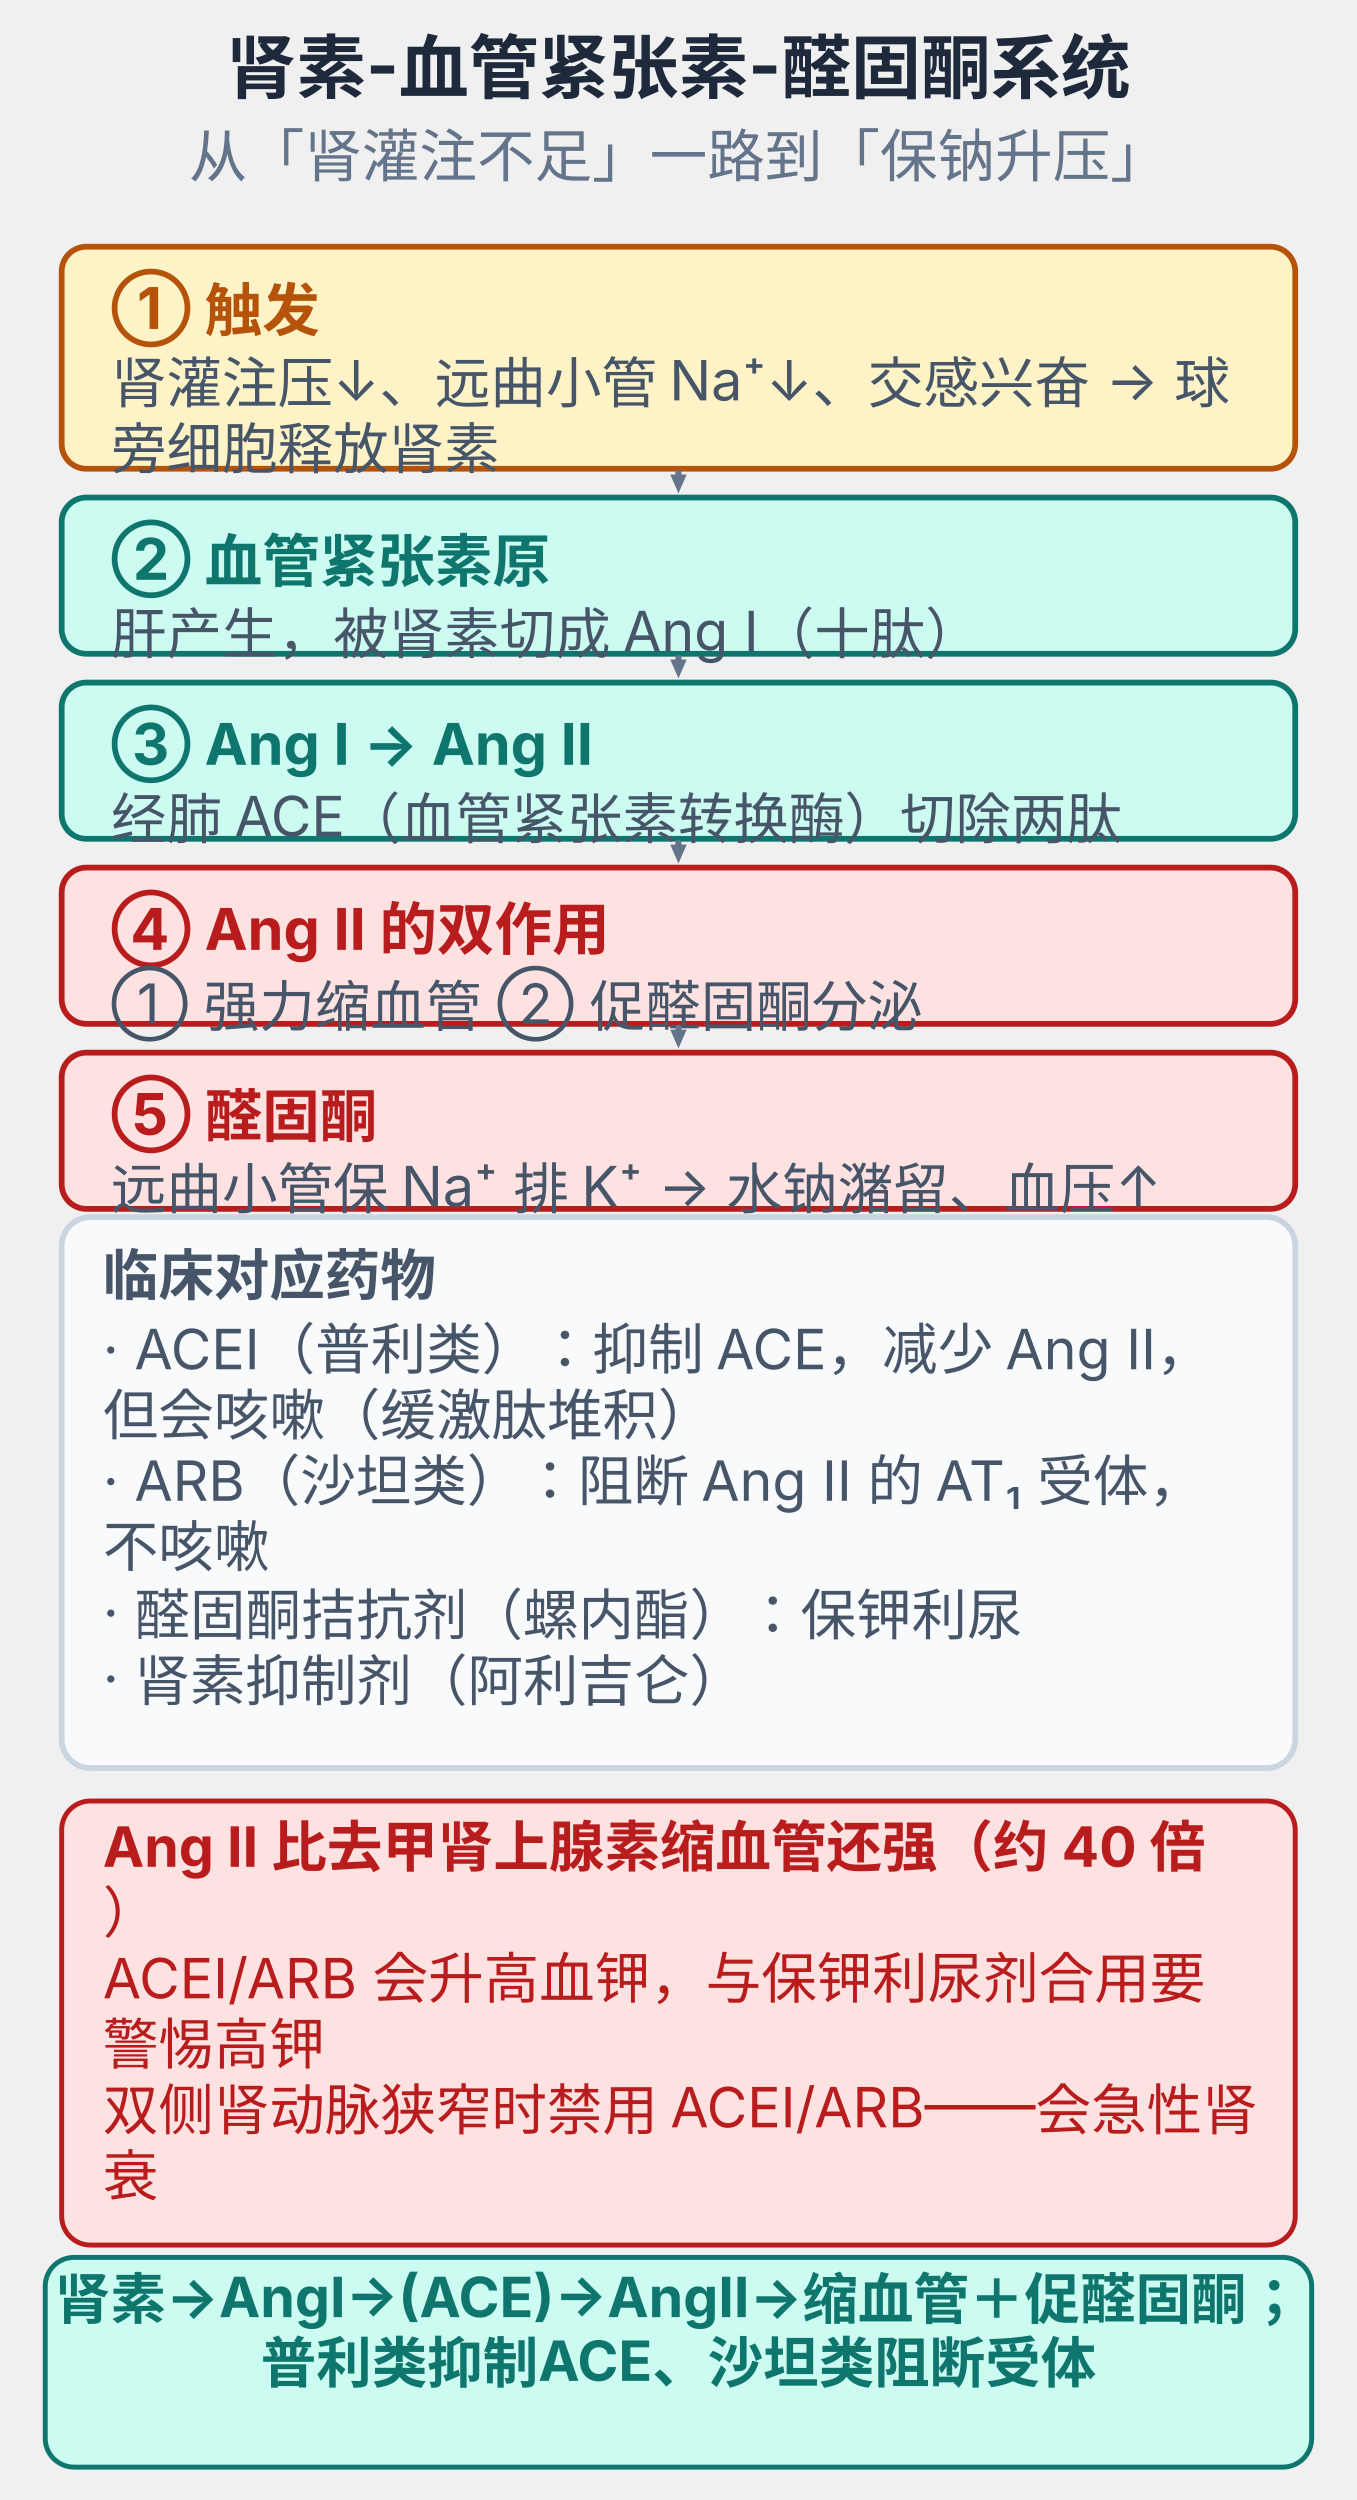
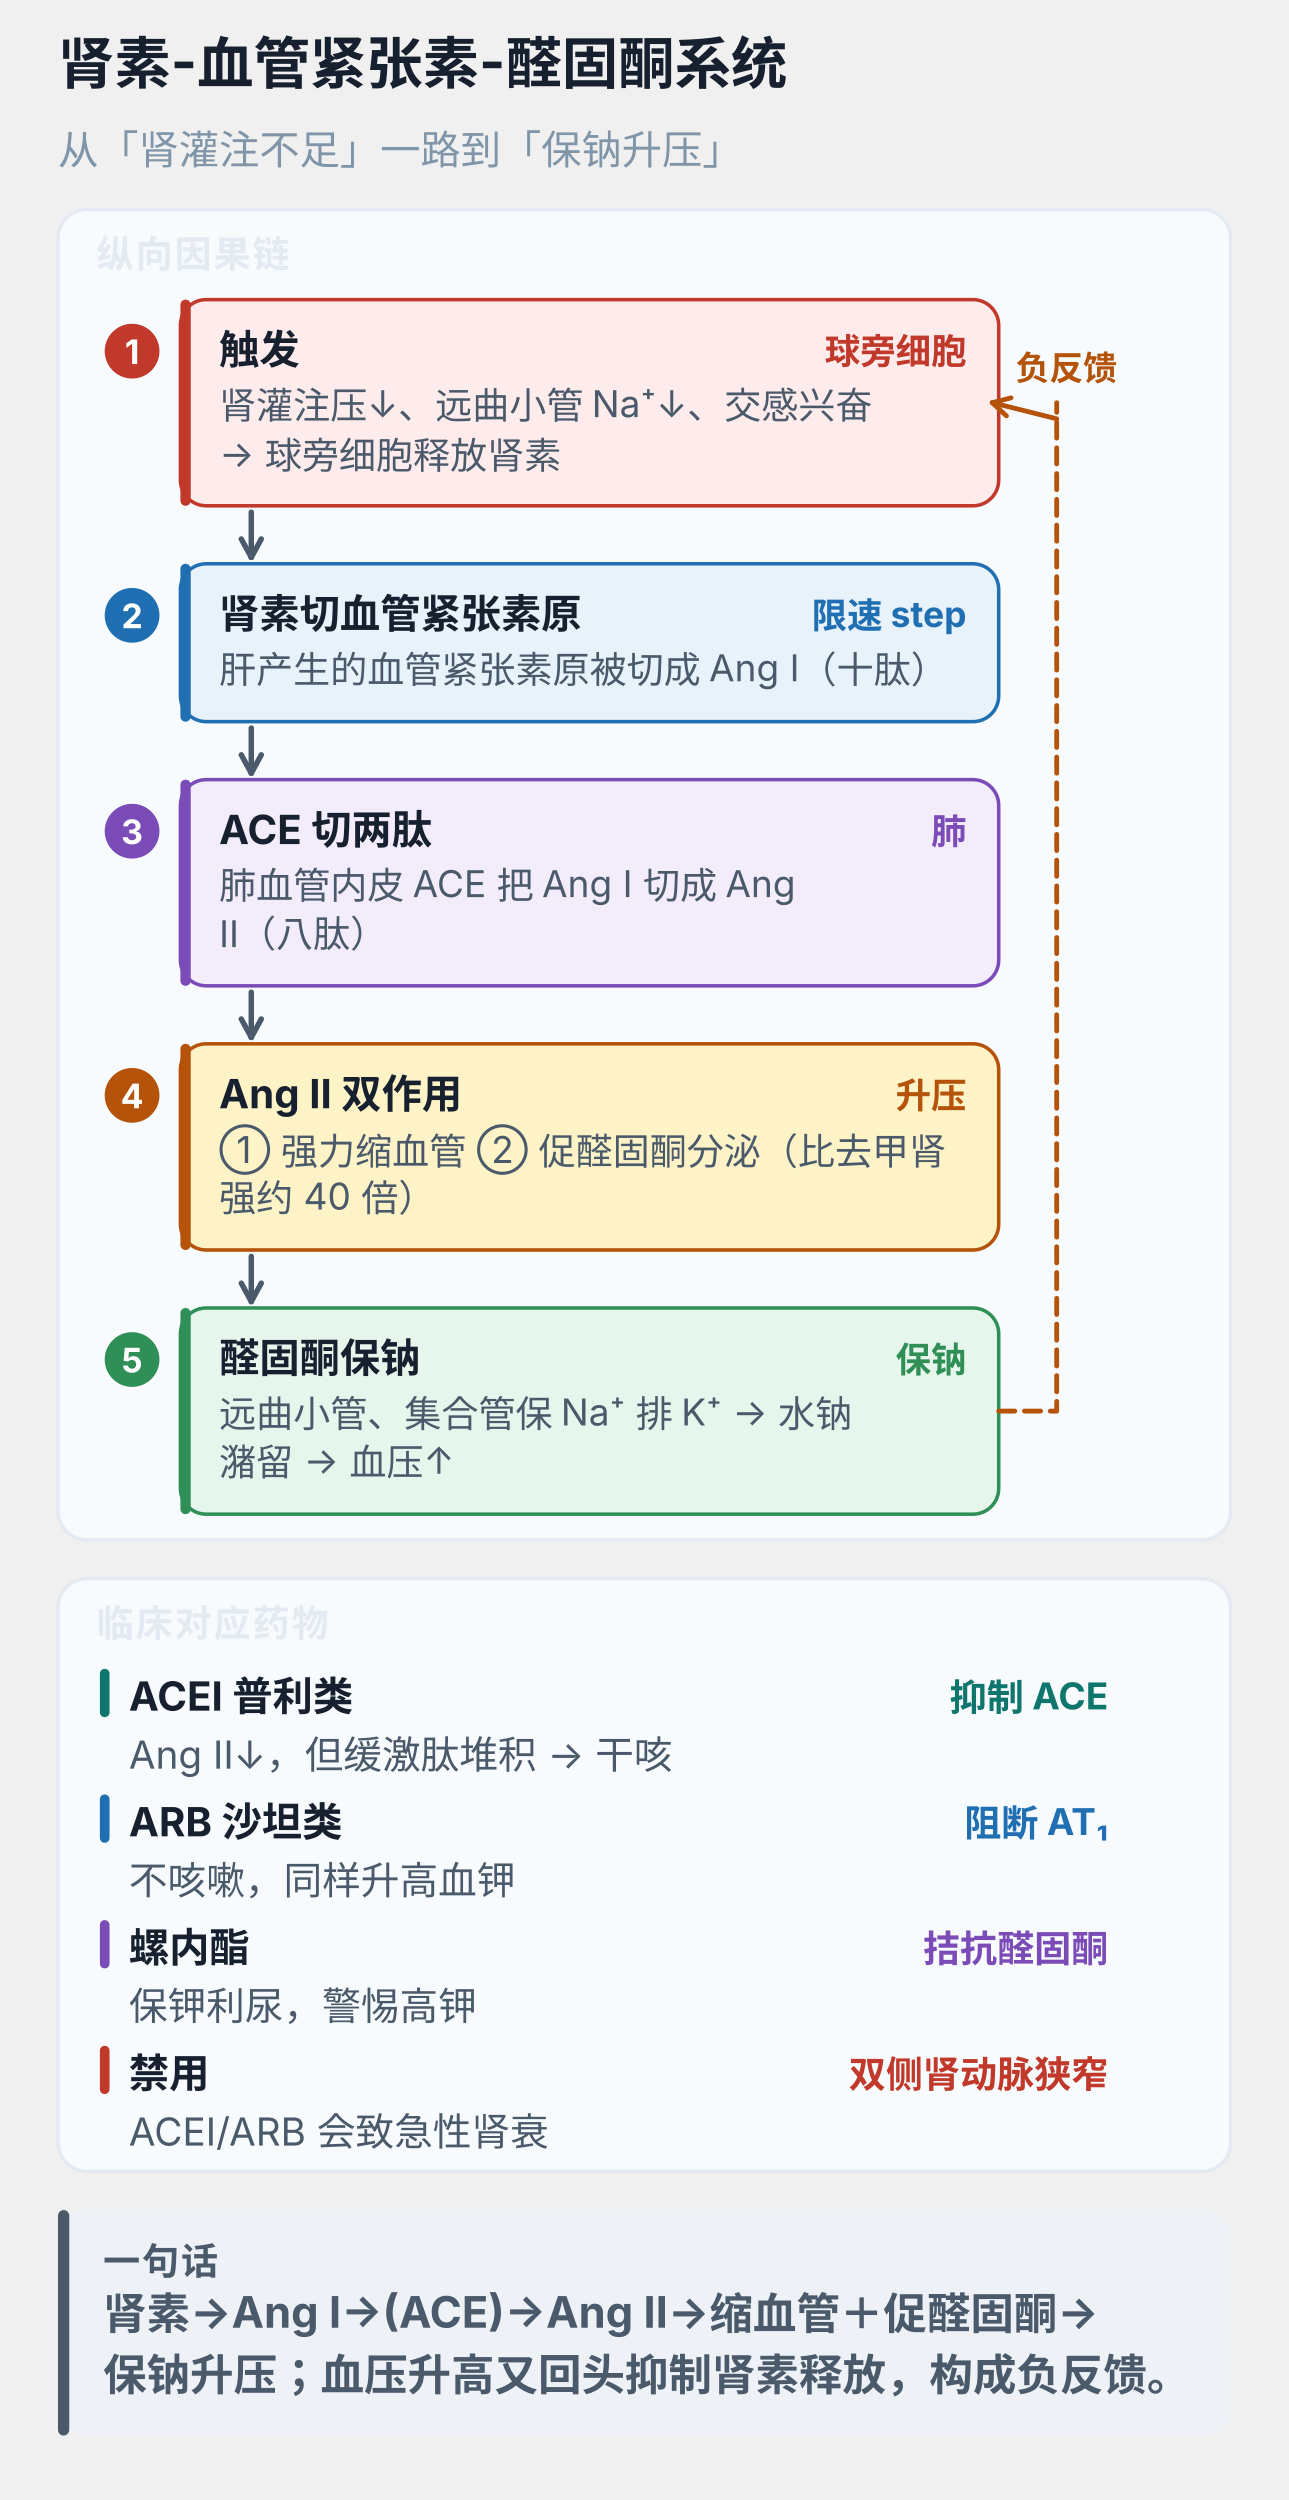
- <svg xmlns="http://www.w3.org/2000/svg" viewBox="0 0 330 608" width="100%" style="max-width:330px;display:block;margin:0 auto;background:#ffffff;border-radius:10px" role="img">
-   <text x="165.0" y="22.6" text-anchor="middle" font-size="17" font-weight="700" fill="#1e293b" font-family="-apple-system,'PingFang SC','Microsoft YaHei',sans-serif">肾素-血管紧张素-醛固酮系统</text>
-   <text x="165.0" y="43.0" text-anchor="middle" font-size="14" font-weight="400" fill="#64748b" font-family="-apple-system,'PingFang SC','Microsoft YaHei',sans-serif">从「肾灌注不足」一路到「保钠升压」</text>
-   <rect x="15.0" y="60.0" width="300.0" height="54.0" rx="6" fill="#fef3c7" stroke="#b45309" stroke-width="1.4" />
-   <text x="27.0" y="80.0" text-anchor="start" font-size="14" font-weight="700" fill="#b45309" font-family="-apple-system,'PingFang SC','Microsoft YaHei',sans-serif">① 触发</text>
-   <text x="27.0" y="98.0" text-anchor="start" font-size="13.5" font-weight="400" fill="#475569" font-family="-apple-system,'PingFang SC','Microsoft YaHei',sans-serif">肾灌注压↓、远曲小管 Na⁺↓、交感兴奋 → 球</text>
-   <text x="27.0" y="114.0" text-anchor="start" font-size="13.5" font-weight="400" fill="#475569" font-family="-apple-system,'PingFang SC','Microsoft YaHei',sans-serif">旁细胞释放肾素</text>
-   <line x1="165.0" y1="115.0" x2="165.0" y2="115.5" stroke="#64748b" stroke-width="1.5" stroke-linecap="round" />
-   <polygon points="165.0,120.0 163.0,115.4 167.0,115.4" fill="#64748b" />
-   <rect x="15.0" y="121.0" width="300.0" height="38.0" rx="6" fill="#ccfbf1" stroke="#0f766e" stroke-width="1.4" />
-   <text x="27.0" y="141.0" text-anchor="start" font-size="14" font-weight="700" fill="#0f766e" font-family="-apple-system,'PingFang SC','Microsoft YaHei',sans-serif">② 血管紧张素原</text>
-   <text x="27.0" y="159.0" text-anchor="start" font-size="13.5" font-weight="400" fill="#475569" font-family="-apple-system,'PingFang SC','Microsoft YaHei',sans-serif">肝产生，被肾素切成 Ang Ⅰ（十肽）</text>
-   <line x1="165.0" y1="160.0" x2="165.0" y2="160.5" stroke="#64748b" stroke-width="1.5" stroke-linecap="round" />
-   <polygon points="165.0,165.0 163.0,160.4 167.0,160.4" fill="#64748b" />
-   <rect x="15.0" y="166.0" width="300.0" height="38.0" rx="6" fill="#ccfbf1" stroke="#0f766e" stroke-width="1.4" />
-   <text x="27.0" y="186.0" text-anchor="start" font-size="14" font-weight="700" fill="#0f766e" font-family="-apple-system,'PingFang SC','Microsoft YaHei',sans-serif">③ Ang Ⅰ → Ang Ⅱ</text>
-   <text x="27.0" y="204.0" text-anchor="start" font-size="13.5" font-weight="400" fill="#475569" font-family="-apple-system,'PingFang SC','Microsoft YaHei',sans-serif">经肺 ACE（血管紧张素转换酶）切除两肽</text>
-   <line x1="165.0" y1="205.0" x2="165.0" y2="205.5" stroke="#64748b" stroke-width="1.5" stroke-linecap="round" />
-   <polygon points="165.0,210.0 163.0,205.4 167.0,205.4" fill="#64748b" />
-   <rect x="15.0" y="211.0" width="300.0" height="38.0" rx="6" fill="#fee2e2" stroke="#b91c1c" stroke-width="1.4" />
-   <text x="27.0" y="231.0" text-anchor="start" font-size="14" font-weight="700" fill="#b91c1c" font-family="-apple-system,'PingFang SC','Microsoft YaHei',sans-serif">④ Ang Ⅱ 的双作用</text>
-   <text x="27.0" y="249.0" text-anchor="start" font-size="13.5" font-weight="400" fill="#475569" font-family="-apple-system,'PingFang SC','Microsoft YaHei',sans-serif">① 强力缩血管 ② 促醛固酮分泌</text>
-   <line x1="165.0" y1="250.0" x2="165.0" y2="250.5" stroke="#64748b" stroke-width="1.5" stroke-linecap="round" />
-   <polygon points="165.0,255.0 163.0,250.4 167.0,250.4" fill="#64748b" />
-   <rect x="15.0" y="256.0" width="300.0" height="38.0" rx="6" fill="#fee2e2" stroke="#b91c1c" stroke-width="1.4" />
-   <text x="27.0" y="276.0" text-anchor="start" font-size="14" font-weight="700" fill="#b91c1c" font-family="-apple-system,'PingFang SC','Microsoft YaHei',sans-serif">⑤ 醛固酮</text>
-   <text x="27.0" y="294.0" text-anchor="start" font-size="13.5" font-weight="400" fill="#475569" font-family="-apple-system,'PingFang SC','Microsoft YaHei',sans-serif">远曲小管保 Na⁺ 排 K⁺ → 水钠潴留、血压↑</text>
-   <rect x="15.0" y="296.0" width="300.0" height="134.0" rx="7" fill="#f8fafc" stroke="#cbd5e1" stroke-width="1.4" />
-   <text x="25.0" y="315.0" text-anchor="start" font-size="13.5" font-weight="700" fill="#475569" font-family="-apple-system,'PingFang SC','Microsoft YaHei',sans-serif">临床对应药物</text>
-   <text x="25.0" y="333.0" text-anchor="start" font-size="13.5" font-weight="400" fill="#475569" font-family="-apple-system,'PingFang SC','Microsoft YaHei',sans-serif">· ACEI（普利类）：抑制 ACE，减少 Ang Ⅱ，</text>
-   <text x="25.0" y="349.0" text-anchor="start" font-size="13.5" font-weight="400" fill="#475569" font-family="-apple-system,'PingFang SC','Microsoft YaHei',sans-serif">但会咳嗽（缓激肽堆积）</text>
-   <text x="25.0" y="365.0" text-anchor="start" font-size="13.5" font-weight="400" fill="#475569" font-family="-apple-system,'PingFang SC','Microsoft YaHei',sans-serif">· ARB（沙坦类）：阻断 Ang Ⅱ 的 AT₁ 受体，</text>
-   <text x="25.0" y="381.0" text-anchor="start" font-size="13.5" font-weight="400" fill="#475569" font-family="-apple-system,'PingFang SC','Microsoft YaHei',sans-serif">不咳嗽</text>
-   <text x="25.0" y="397.0" text-anchor="start" font-size="13.5" font-weight="400" fill="#475569" font-family="-apple-system,'PingFang SC','Microsoft YaHei',sans-serif">· 醛固酮拮抗剂（螺内酯）：保钾利尿</text>
-   <text x="25.0" y="413.0" text-anchor="start" font-size="13.5" font-weight="400" fill="#475569" font-family="-apple-system,'PingFang SC','Microsoft YaHei',sans-serif">· 肾素抑制剂（阿利吉仑）</text>
-   <rect x="15.0" y="438.0" width="300.0" height="108.0" rx="7" fill="#fee2e2" stroke="#b91c1c" stroke-width="1.2" />
-   <text x="25.0" y="454.0" text-anchor="start" font-size="13.5" font-weight="700" fill="#b91c1c" font-family="-apple-system,'PingFang SC','Microsoft YaHei',sans-serif">Ang Ⅱ 比去甲肾上腺素缩血管还强（约 40 倍</text>
-   <text x="25.0" y="470.0" text-anchor="start" font-size="13.5" font-weight="400" fill="#b91c1c" font-family="-apple-system,'PingFang SC','Microsoft YaHei',sans-serif">）</text>
-   <text x="25.0" y="486.0" text-anchor="start" font-size="13.5" font-weight="400" fill="#b91c1c" font-family="-apple-system,'PingFang SC','Microsoft YaHei',sans-serif">ACEI/ARB 会升高血钾，与保钾利尿剂合用要</text>
-   <text x="25.0" y="502.0" text-anchor="start" font-size="13.5" font-weight="400" fill="#b91c1c" font-family="-apple-system,'PingFang SC','Microsoft YaHei',sans-serif">警惕高钾</text>
-   <text x="25.0" y="518.0" text-anchor="start" font-size="13.5" font-weight="400" fill="#b91c1c" font-family="-apple-system,'PingFang SC','Microsoft YaHei',sans-serif">双侧肾动脉狭窄时禁用 ACEI/ARB——会急性肾</text>
-   <text x="25.0" y="534.0" text-anchor="start" font-size="13.5" font-weight="400" fill="#b91c1c" font-family="-apple-system,'PingFang SC','Microsoft YaHei',sans-serif">衰</text>
-   <rect x="11.0" y="549.0" width="308.0" height="51.0" rx="7" fill="#ccfbf1" stroke="#0f766e" stroke-width="1.2" />
-   <text x="165.0" y="564.0" text-anchor="middle" font-size="13.5" font-weight="700" fill="#0f766e" font-family="-apple-system,'PingFang SC','Microsoft YaHei',sans-serif">肾素→AngⅠ→(ACE)→AngⅡ→缩血管＋促醛固酮；</text>
-   <text x="165.0" y="579.5" text-anchor="middle" font-size="13.5" font-weight="700" fill="#0f766e" font-family="-apple-system,'PingFang SC','Microsoft YaHei',sans-serif">普利类抑制ACE、沙坦类阻断受体</text>
+ <svg xmlns="http://www.w3.org/2000/svg" viewBox="0 0 400 776" width="100%" style="max-width:400px;display:block;margin:0 auto;background:#ffffff;border-radius:12px" role="img" aria-label="肾素-血管紧张素-醛固酮系统">
+   <text x="18.0" y="26.0" font-size="17.5" font-weight="700" fill="#16202e" font-family="-apple-system,BlinkMacSystemFont,'PingFang SC','Microsoft YaHei',sans-serif">肾素-血管紧张素-醛固酮系统</text>
+   <text x="18.0" y="51.0" font-size="12.5" font-weight="400" fill="#8095a8" font-family="-apple-system,BlinkMacSystemFont,'PingFang SC','Microsoft YaHei',sans-serif">从「肾灌注不足」一路到「保钠升压」</text>
+   <rect x="18.0" y="65.0" width="364.0" height="413.0" rx="9" fill="#f8fbfd" stroke="#e3eaf2" stroke-width="1.1" />
+   <text x="30.0" y="83.0" font-size="11.5" font-weight="700" fill="#e3eaf2" letter-spacing="0.6" font-family="-apple-system,BlinkMacSystemFont,'PingFang SC','Microsoft YaHei',sans-serif">纵向因果链</text>
+   <rect x="56.0" y="93.0" width="254.0" height="64.0" rx="8" fill="#fdeceb" stroke="#c0392b" stroke-width="1.1" />
+   <rect x="56.0" y="93.0" width="3.2" height="64.0" rx="1.6" fill="#c0392b" />
+   <circle cx="41" cy="109" r="8.5" fill="#c0392b" />
+   <text x="41.0" y="113.0" text-anchor="middle" font-size="10.5" font-weight="700" fill="#ffffff" font-family="-apple-system,BlinkMacSystemFont,'PingFang SC','Microsoft YaHei',sans-serif">1</text>
+   <text x="68.0" y="113.0" font-size="12.5" font-weight="700" fill="#16202e" font-family="-apple-system,BlinkMacSystemFont,'PingFang SC','Microsoft YaHei',sans-serif">触发</text>
+   <text x="300.0" y="113.0" text-anchor="end" font-size="11" font-weight="700" fill="#c0392b" font-family="-apple-system,BlinkMacSystemFont,'PingFang SC','Microsoft YaHei',sans-serif">球旁细胞</text>
+   <text x="68.0" y="130.0" font-size="11.5" font-weight="400" fill="#4a5a6b" font-family="-apple-system,BlinkMacSystemFont,'PingFang SC','Microsoft YaHei',sans-serif">肾灌注压↓、远曲小管 Na⁺↓、交感兴奋 </text>
+   <text x="68.0" y="145.0" font-size="11.5" font-weight="400" fill="#4a5a6b" font-family="-apple-system,BlinkMacSystemFont,'PingFang SC','Microsoft YaHei',sans-serif">→ 球旁细胞释放肾素</text>
+   <line x1="78.0" y1="159.0" x2="78.0" y2="173.0" stroke="#4a5a6b" stroke-width="1.7" stroke-linecap="round" />
+   <line x1="78.0" y1="173.0" x2="74.9" y2="167.3" stroke="#4a5a6b" stroke-width="1.7" stroke-linecap="round" />
+   <line x1="78.0" y1="173.0" x2="81.1" y2="167.3" stroke="#4a5a6b" stroke-width="1.7" stroke-linecap="round" />
+   <rect x="56.0" y="175.0" width="254.0" height="49.0" rx="8" fill="#e8f2fb" stroke="#1f6fb2" stroke-width="1.1" />
+   <rect x="56.0" y="175.0" width="3.2" height="49.0" rx="1.6" fill="#1f6fb2" />
+   <circle cx="41" cy="191" r="8.5" fill="#1f6fb2" />
+   <text x="41.0" y="195.0" text-anchor="middle" font-size="10.5" font-weight="700" fill="#ffffff" font-family="-apple-system,BlinkMacSystemFont,'PingFang SC','Microsoft YaHei',sans-serif">2</text>
+   <text x="68.0" y="195.0" font-size="12.5" font-weight="700" fill="#16202e" font-family="-apple-system,BlinkMacSystemFont,'PingFang SC','Microsoft YaHei',sans-serif">肾素切血管紧张素原</text>
+   <text x="300.0" y="195.0" text-anchor="end" font-size="11" font-weight="700" fill="#1f6fb2" font-family="-apple-system,BlinkMacSystemFont,'PingFang SC','Microsoft YaHei',sans-serif">限速 step</text>
+   <text x="68.0" y="212.0" font-size="11.5" font-weight="400" fill="#4a5a6b" font-family="-apple-system,BlinkMacSystemFont,'PingFang SC','Microsoft YaHei',sans-serif">肝产生的血管紧张素原被切成 Ang Ⅰ（十肽）</text>
+   <line x1="78.0" y1="226.0" x2="78.0" y2="240.0" stroke="#4a5a6b" stroke-width="1.7" stroke-linecap="round" />
+   <line x1="78.0" y1="240.0" x2="74.9" y2="234.3" stroke="#4a5a6b" stroke-width="1.7" stroke-linecap="round" />
+   <line x1="78.0" y1="240.0" x2="81.1" y2="234.3" stroke="#4a5a6b" stroke-width="1.7" stroke-linecap="round" />
+   <rect x="56.0" y="242.0" width="254.0" height="64.0" rx="8" fill="#f2ecfb" stroke="#7b4bb7" stroke-width="1.1" />
+   <rect x="56.0" y="242.0" width="3.2" height="64.0" rx="1.6" fill="#7b4bb7" />
+   <circle cx="41" cy="258" r="8.5" fill="#7b4bb7" />
+   <text x="41.0" y="262.0" text-anchor="middle" font-size="10.5" font-weight="700" fill="#ffffff" font-family="-apple-system,BlinkMacSystemFont,'PingFang SC','Microsoft YaHei',sans-serif">3</text>
+   <text x="68.0" y="262.0" font-size="12.5" font-weight="700" fill="#16202e" font-family="-apple-system,BlinkMacSystemFont,'PingFang SC','Microsoft YaHei',sans-serif">ACE 切两肽</text>
+   <text x="300.0" y="262.0" text-anchor="end" font-size="11" font-weight="700" fill="#7b4bb7" font-family="-apple-system,BlinkMacSystemFont,'PingFang SC','Microsoft YaHei',sans-serif">肺</text>
+   <text x="68.0" y="279.0" font-size="11.5" font-weight="400" fill="#4a5a6b" font-family="-apple-system,BlinkMacSystemFont,'PingFang SC','Microsoft YaHei',sans-serif">肺血管内皮 ACE 把 Ang Ⅰ 切成 Ang </text>
+   <text x="68.0" y="294.0" font-size="11.5" font-weight="400" fill="#4a5a6b" font-family="-apple-system,BlinkMacSystemFont,'PingFang SC','Microsoft YaHei',sans-serif">Ⅱ（八肽）</text>
+   <line x1="78.0" y1="308.0" x2="78.0" y2="322.0" stroke="#4a5a6b" stroke-width="1.7" stroke-linecap="round" />
+   <line x1="78.0" y1="322.0" x2="74.9" y2="316.3" stroke="#4a5a6b" stroke-width="1.7" stroke-linecap="round" />
+   <line x1="78.0" y1="322.0" x2="81.1" y2="316.3" stroke="#4a5a6b" stroke-width="1.7" stroke-linecap="round" />
+   <rect x="56.0" y="324.0" width="254.0" height="64.0" rx="8" fill="#fef3c7" stroke="#b45309" stroke-width="1.1" />
+   <rect x="56.0" y="324.0" width="3.2" height="64.0" rx="1.6" fill="#b45309" />
+   <circle cx="41" cy="340" r="8.5" fill="#b45309" />
+   <text x="41.0" y="344.0" text-anchor="middle" font-size="10.5" font-weight="700" fill="#ffffff" font-family="-apple-system,BlinkMacSystemFont,'PingFang SC','Microsoft YaHei',sans-serif">4</text>
+   <text x="68.0" y="344.0" font-size="12.5" font-weight="700" fill="#16202e" font-family="-apple-system,BlinkMacSystemFont,'PingFang SC','Microsoft YaHei',sans-serif">Ang Ⅱ 双作用</text>
+   <text x="300.0" y="344.0" text-anchor="end" font-size="11" font-weight="700" fill="#b45309" font-family="-apple-system,BlinkMacSystemFont,'PingFang SC','Microsoft YaHei',sans-serif">升压</text>
+   <text x="68.0" y="361.0" font-size="11.5" font-weight="400" fill="#4a5a6b" font-family="-apple-system,BlinkMacSystemFont,'PingFang SC','Microsoft YaHei',sans-serif">① 强力缩血管 ② 促醛固酮分泌（比去甲肾</text>
+   <text x="68.0" y="376.0" font-size="11.5" font-weight="400" fill="#4a5a6b" font-family="-apple-system,BlinkMacSystemFont,'PingFang SC','Microsoft YaHei',sans-serif">强约 40 倍）</text>
+   <line x1="78.0" y1="390.0" x2="78.0" y2="404.0" stroke="#4a5a6b" stroke-width="1.7" stroke-linecap="round" />
+   <line x1="78.0" y1="404.0" x2="74.9" y2="398.3" stroke="#4a5a6b" stroke-width="1.7" stroke-linecap="round" />
+   <line x1="78.0" y1="404.0" x2="81.1" y2="398.3" stroke="#4a5a6b" stroke-width="1.7" stroke-linecap="round" />
+   <rect x="56.0" y="406.0" width="254.0" height="64.0" rx="8" fill="#e6f6ec" stroke="#2f8f57" stroke-width="1.1" />
+   <rect x="56.0" y="406.0" width="3.2" height="64.0" rx="1.6" fill="#2f8f57" />
+   <circle cx="41" cy="422" r="8.5" fill="#2f8f57" />
+   <text x="41.0" y="426.0" text-anchor="middle" font-size="10.5" font-weight="700" fill="#ffffff" font-family="-apple-system,BlinkMacSystemFont,'PingFang SC','Microsoft YaHei',sans-serif">5</text>
+   <text x="68.0" y="426.0" font-size="12.5" font-weight="700" fill="#16202e" font-family="-apple-system,BlinkMacSystemFont,'PingFang SC','Microsoft YaHei',sans-serif">醛固酮保钠</text>
+   <text x="300.0" y="426.0" text-anchor="end" font-size="11" font-weight="700" fill="#2f8f57" font-family="-apple-system,BlinkMacSystemFont,'PingFang SC','Microsoft YaHei',sans-serif">保钠</text>
+   <text x="68.0" y="443.0" font-size="11.5" font-weight="400" fill="#4a5a6b" font-family="-apple-system,BlinkMacSystemFont,'PingFang SC','Microsoft YaHei',sans-serif">远曲小管、集合管保 Na⁺ 排 K⁺ → 水钠</text>
+   <text x="68.0" y="458.0" font-size="11.5" font-weight="400" fill="#4a5a6b" font-family="-apple-system,BlinkMacSystemFont,'PingFang SC','Microsoft YaHei',sans-serif">潴留 → 血压↑</text>
+   <polyline points="310.0,438.0 328.0,438.0 328.0,125.0" fill="none" stroke="#b45309" stroke-width="1.5" stroke-linejoin="round" stroke-linecap="round" stroke-dasharray="5 3" />
+   <line x1="328.0" y1="130.0" x2="308.0" y2="125.0" stroke="#b45309" stroke-width="1.5" stroke-linecap="round" />
+   <line x1="308.0" y1="125.0" x2="313.8" y2="123.5" stroke="#b45309" stroke-width="1.5" stroke-linecap="round" />
+   <line x1="308.0" y1="125.0" x2="312.4" y2="129.1" stroke="#b45309" stroke-width="1.5" stroke-linecap="round" />
+   <text x="331.0" y="118.0" text-anchor="middle" font-size="10.5" font-weight="700" fill="#b45309" font-family="-apple-system,BlinkMacSystemFont,'PingFang SC','Microsoft YaHei',sans-serif">负反馈</text>
+   <rect x="18.0" y="490.0" width="364.0" height="184.0" rx="9" fill="#f8fbfd" stroke="#e3eaf2" stroke-width="1.1" />
+   <text x="30.0" y="508.0" font-size="11.5" font-weight="700" fill="#e3eaf2" letter-spacing="0.6" font-family="-apple-system,BlinkMacSystemFont,'PingFang SC','Microsoft YaHei',sans-serif">临床对应药物</text>
+   <rect x="31.0" y="518.0" width="3.0" height="15.0" rx="1.5" fill="#0f766e" />
+   <text x="40.0" y="531.0" font-size="12.5" font-weight="700" fill="#16202e" font-family="-apple-system,BlinkMacSystemFont,'PingFang SC','Microsoft YaHei',sans-serif">ACEI 普利类</text>
+   <text x="344.0" y="531.0" text-anchor="end" font-size="11.5" font-weight="700" fill="#0f766e" font-family="-apple-system,BlinkMacSystemFont,'PingFang SC','Microsoft YaHei',sans-serif">抑制 ACE</text>
+   <text x="40.0" y="549.0" font-size="12" font-weight="400" fill="#4a5a6b" font-family="-apple-system,BlinkMacSystemFont,'PingFang SC','Microsoft YaHei',sans-serif">Ang Ⅱ↓，但缓激肽堆积 → 干咳</text>
+   <rect x="31.0" y="557.0" width="3.0" height="15.0" rx="1.5" fill="#1f6fb2" />
+   <text x="40.0" y="570.0" font-size="12.5" font-weight="700" fill="#16202e" font-family="-apple-system,BlinkMacSystemFont,'PingFang SC','Microsoft YaHei',sans-serif">ARB 沙坦类</text>
+   <text x="344.0" y="570.0" text-anchor="end" font-size="11.5" font-weight="700" fill="#1f6fb2" font-family="-apple-system,BlinkMacSystemFont,'PingFang SC','Microsoft YaHei',sans-serif">阻断 AT₁</text>
+   <text x="40.0" y="588.0" font-size="12" font-weight="400" fill="#4a5a6b" font-family="-apple-system,BlinkMacSystemFont,'PingFang SC','Microsoft YaHei',sans-serif">不咳嗽，同样升高血钾</text>
+   <rect x="31.0" y="596.0" width="3.0" height="15.0" rx="1.5" fill="#7b4bb7" />
+   <text x="40.0" y="609.0" font-size="12.5" font-weight="700" fill="#16202e" font-family="-apple-system,BlinkMacSystemFont,'PingFang SC','Microsoft YaHei',sans-serif">螺内酯</text>
+   <text x="344.0" y="609.0" text-anchor="end" font-size="11.5" font-weight="700" fill="#7b4bb7" font-family="-apple-system,BlinkMacSystemFont,'PingFang SC','Microsoft YaHei',sans-serif">拮抗醛固酮</text>
+   <text x="40.0" y="627.0" font-size="12" font-weight="400" fill="#4a5a6b" font-family="-apple-system,BlinkMacSystemFont,'PingFang SC','Microsoft YaHei',sans-serif">保钾利尿，警惕高钾</text>
+   <rect x="31.0" y="635.0" width="3.0" height="15.0" rx="1.5" fill="#c0392b" />
+   <text x="40.0" y="648.0" font-size="12.5" font-weight="700" fill="#16202e" font-family="-apple-system,BlinkMacSystemFont,'PingFang SC','Microsoft YaHei',sans-serif">禁用</text>
+   <text x="344.0" y="648.0" text-anchor="end" font-size="11.5" font-weight="700" fill="#c0392b" font-family="-apple-system,BlinkMacSystemFont,'PingFang SC','Microsoft YaHei',sans-serif">双侧肾动脉狭窄</text>
+   <text x="40.0" y="666.0" font-size="12" font-weight="400" fill="#4a5a6b" font-family="-apple-system,BlinkMacSystemFont,'PingFang SC','Microsoft YaHei',sans-serif">ACEI/ARB 会致急性肾衰</text>
+   <rect x="18.0" y="686.0" width="364.0" height="70.0" rx="8" fill="#eef2f7" />
+   <rect x="18.0" y="686.0" width="3.5" height="70.0" rx="1.8" fill="#4a5a6b" />
+   <text x="32.0" y="706.0" font-size="11.5" font-weight="700" fill="#4a5a6b" letter-spacing="0.6" font-family="-apple-system,BlinkMacSystemFont,'PingFang SC','Microsoft YaHei',sans-serif">一句话</text>
+   <text x="32.0" y="723.0" font-size="13.5" font-weight="700" fill="#4a5a6b" font-family="-apple-system,BlinkMacSystemFont,'PingFang SC','Microsoft YaHei',sans-serif">肾素→Ang Ⅰ→(ACE)→Ang Ⅱ→缩血管＋促醛固酮→</text>
+   <text x="32.0" y="742.0" font-size="13.5" font-weight="700" fill="#4a5a6b" font-family="-apple-system,BlinkMacSystemFont,'PingFang SC','Microsoft YaHei',sans-serif">保钠升压；血压升高又回头抑制肾素释放，构成负反馈。</text>
</svg>
